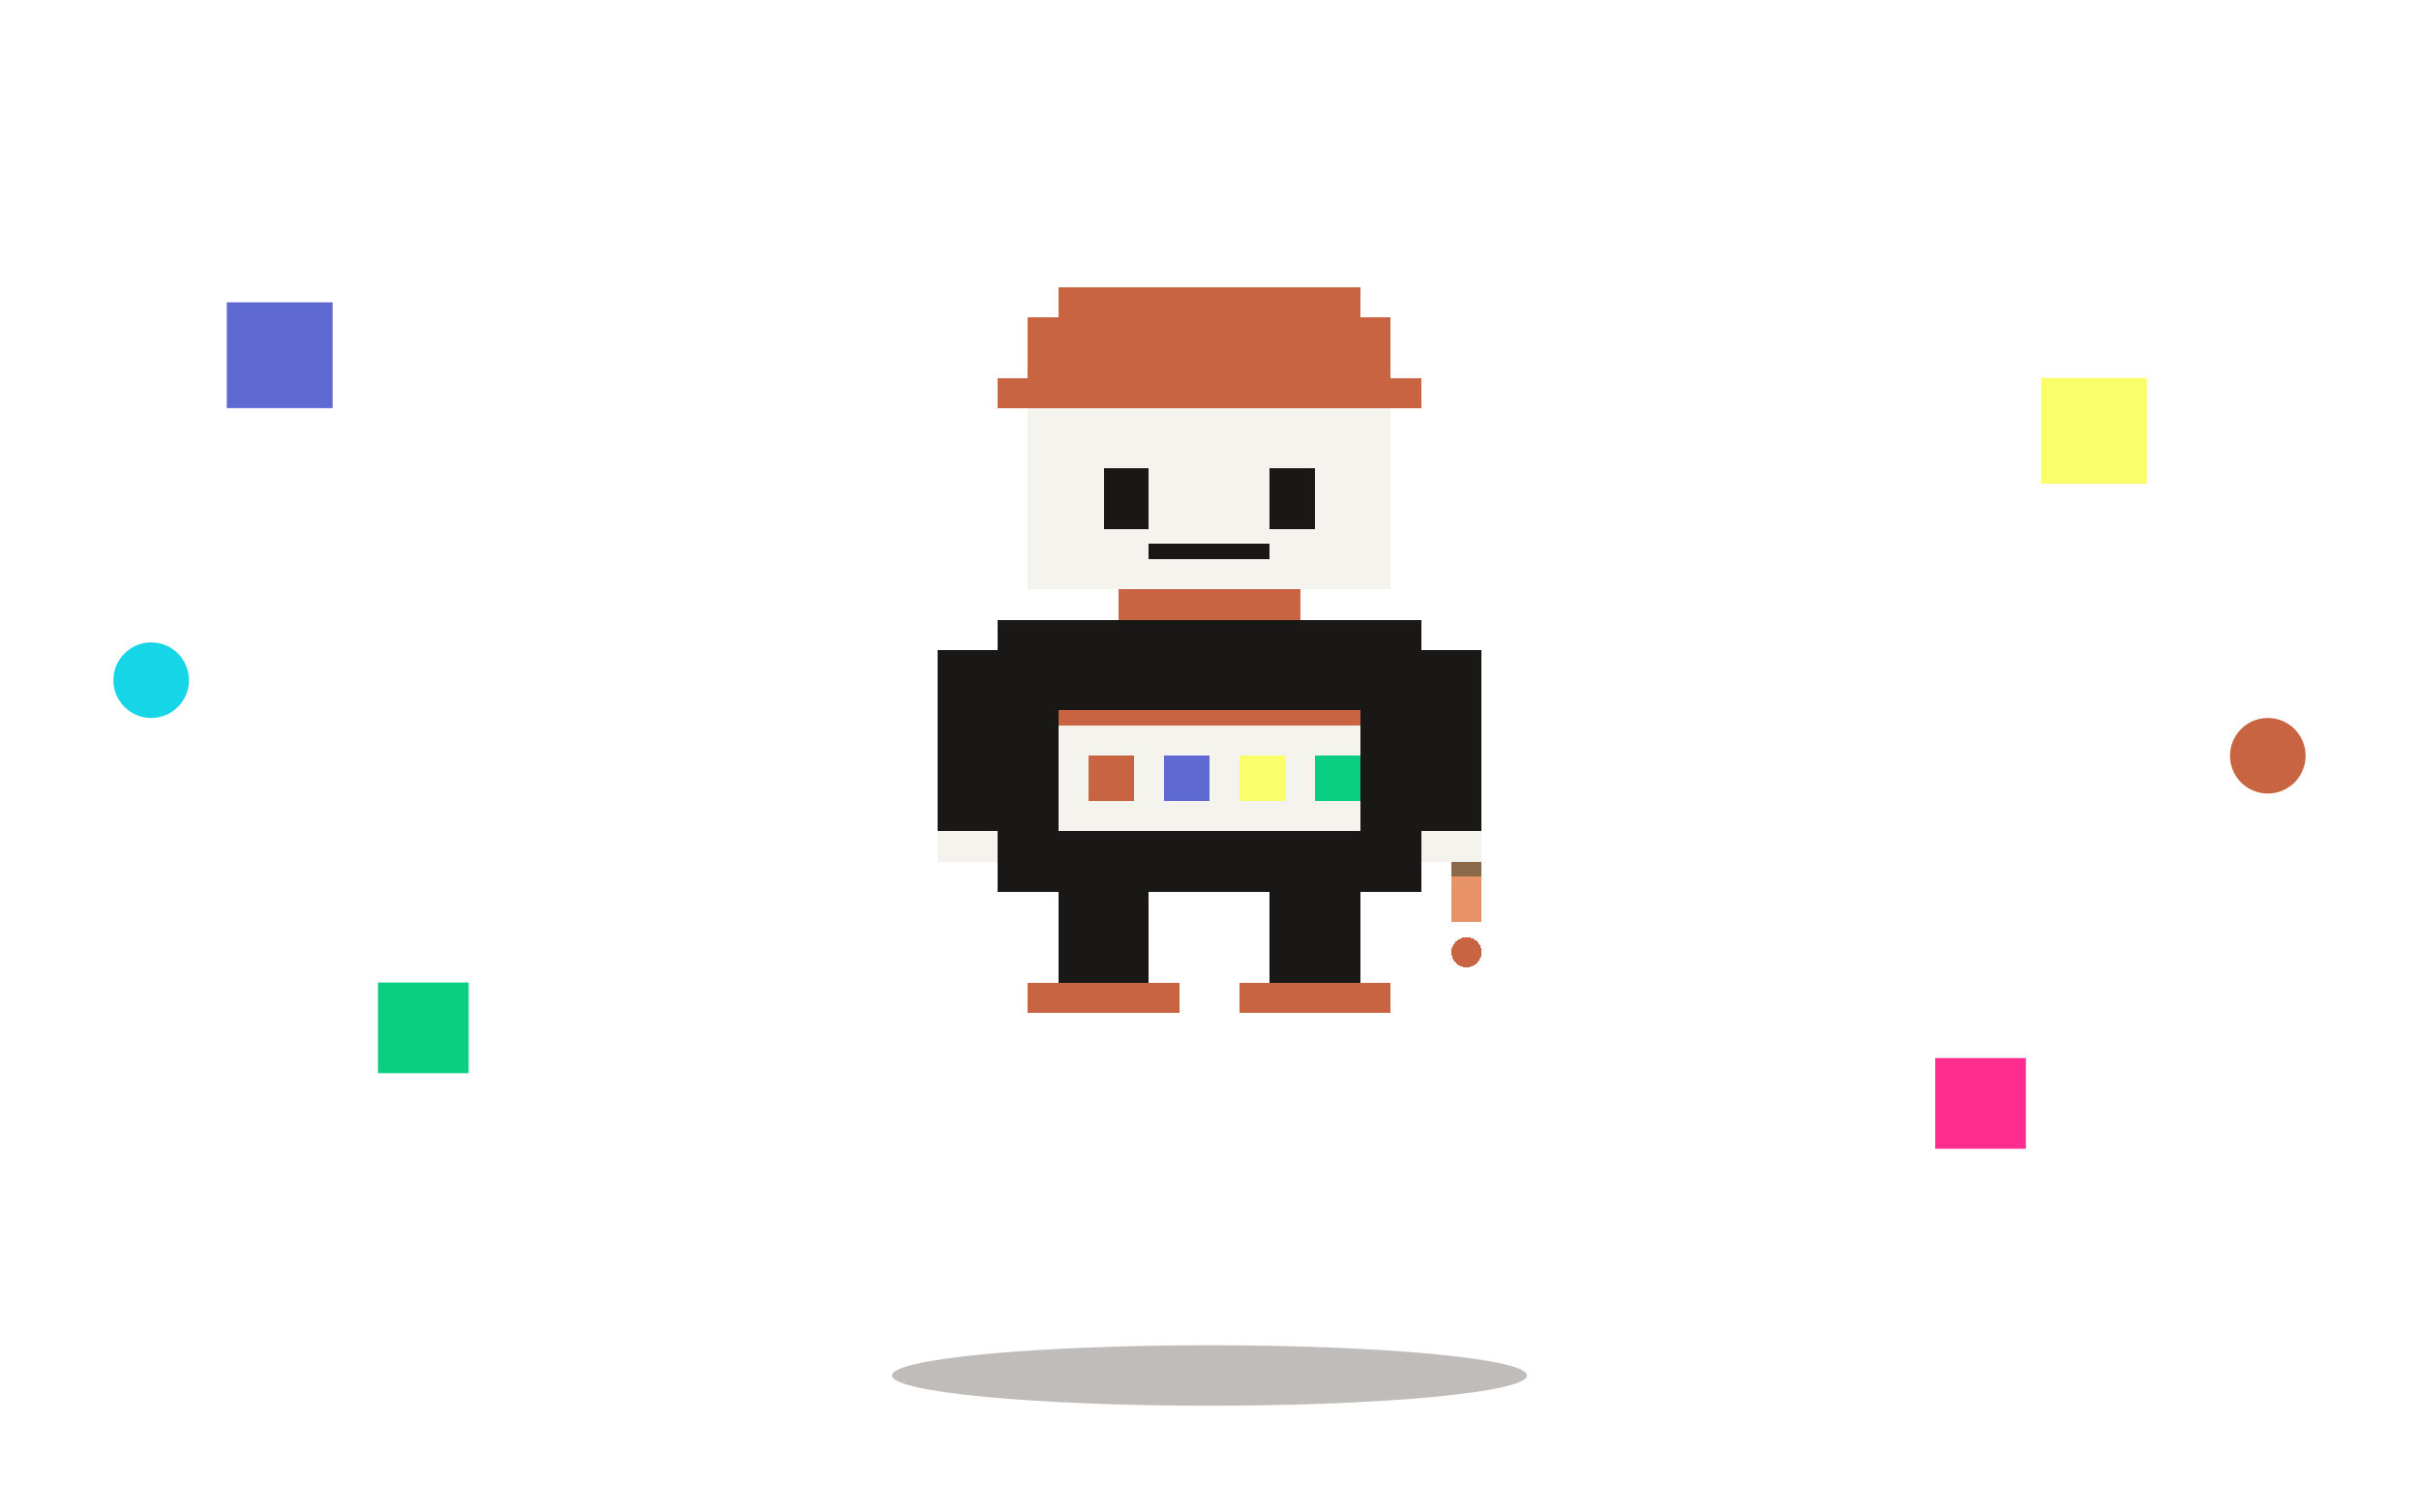
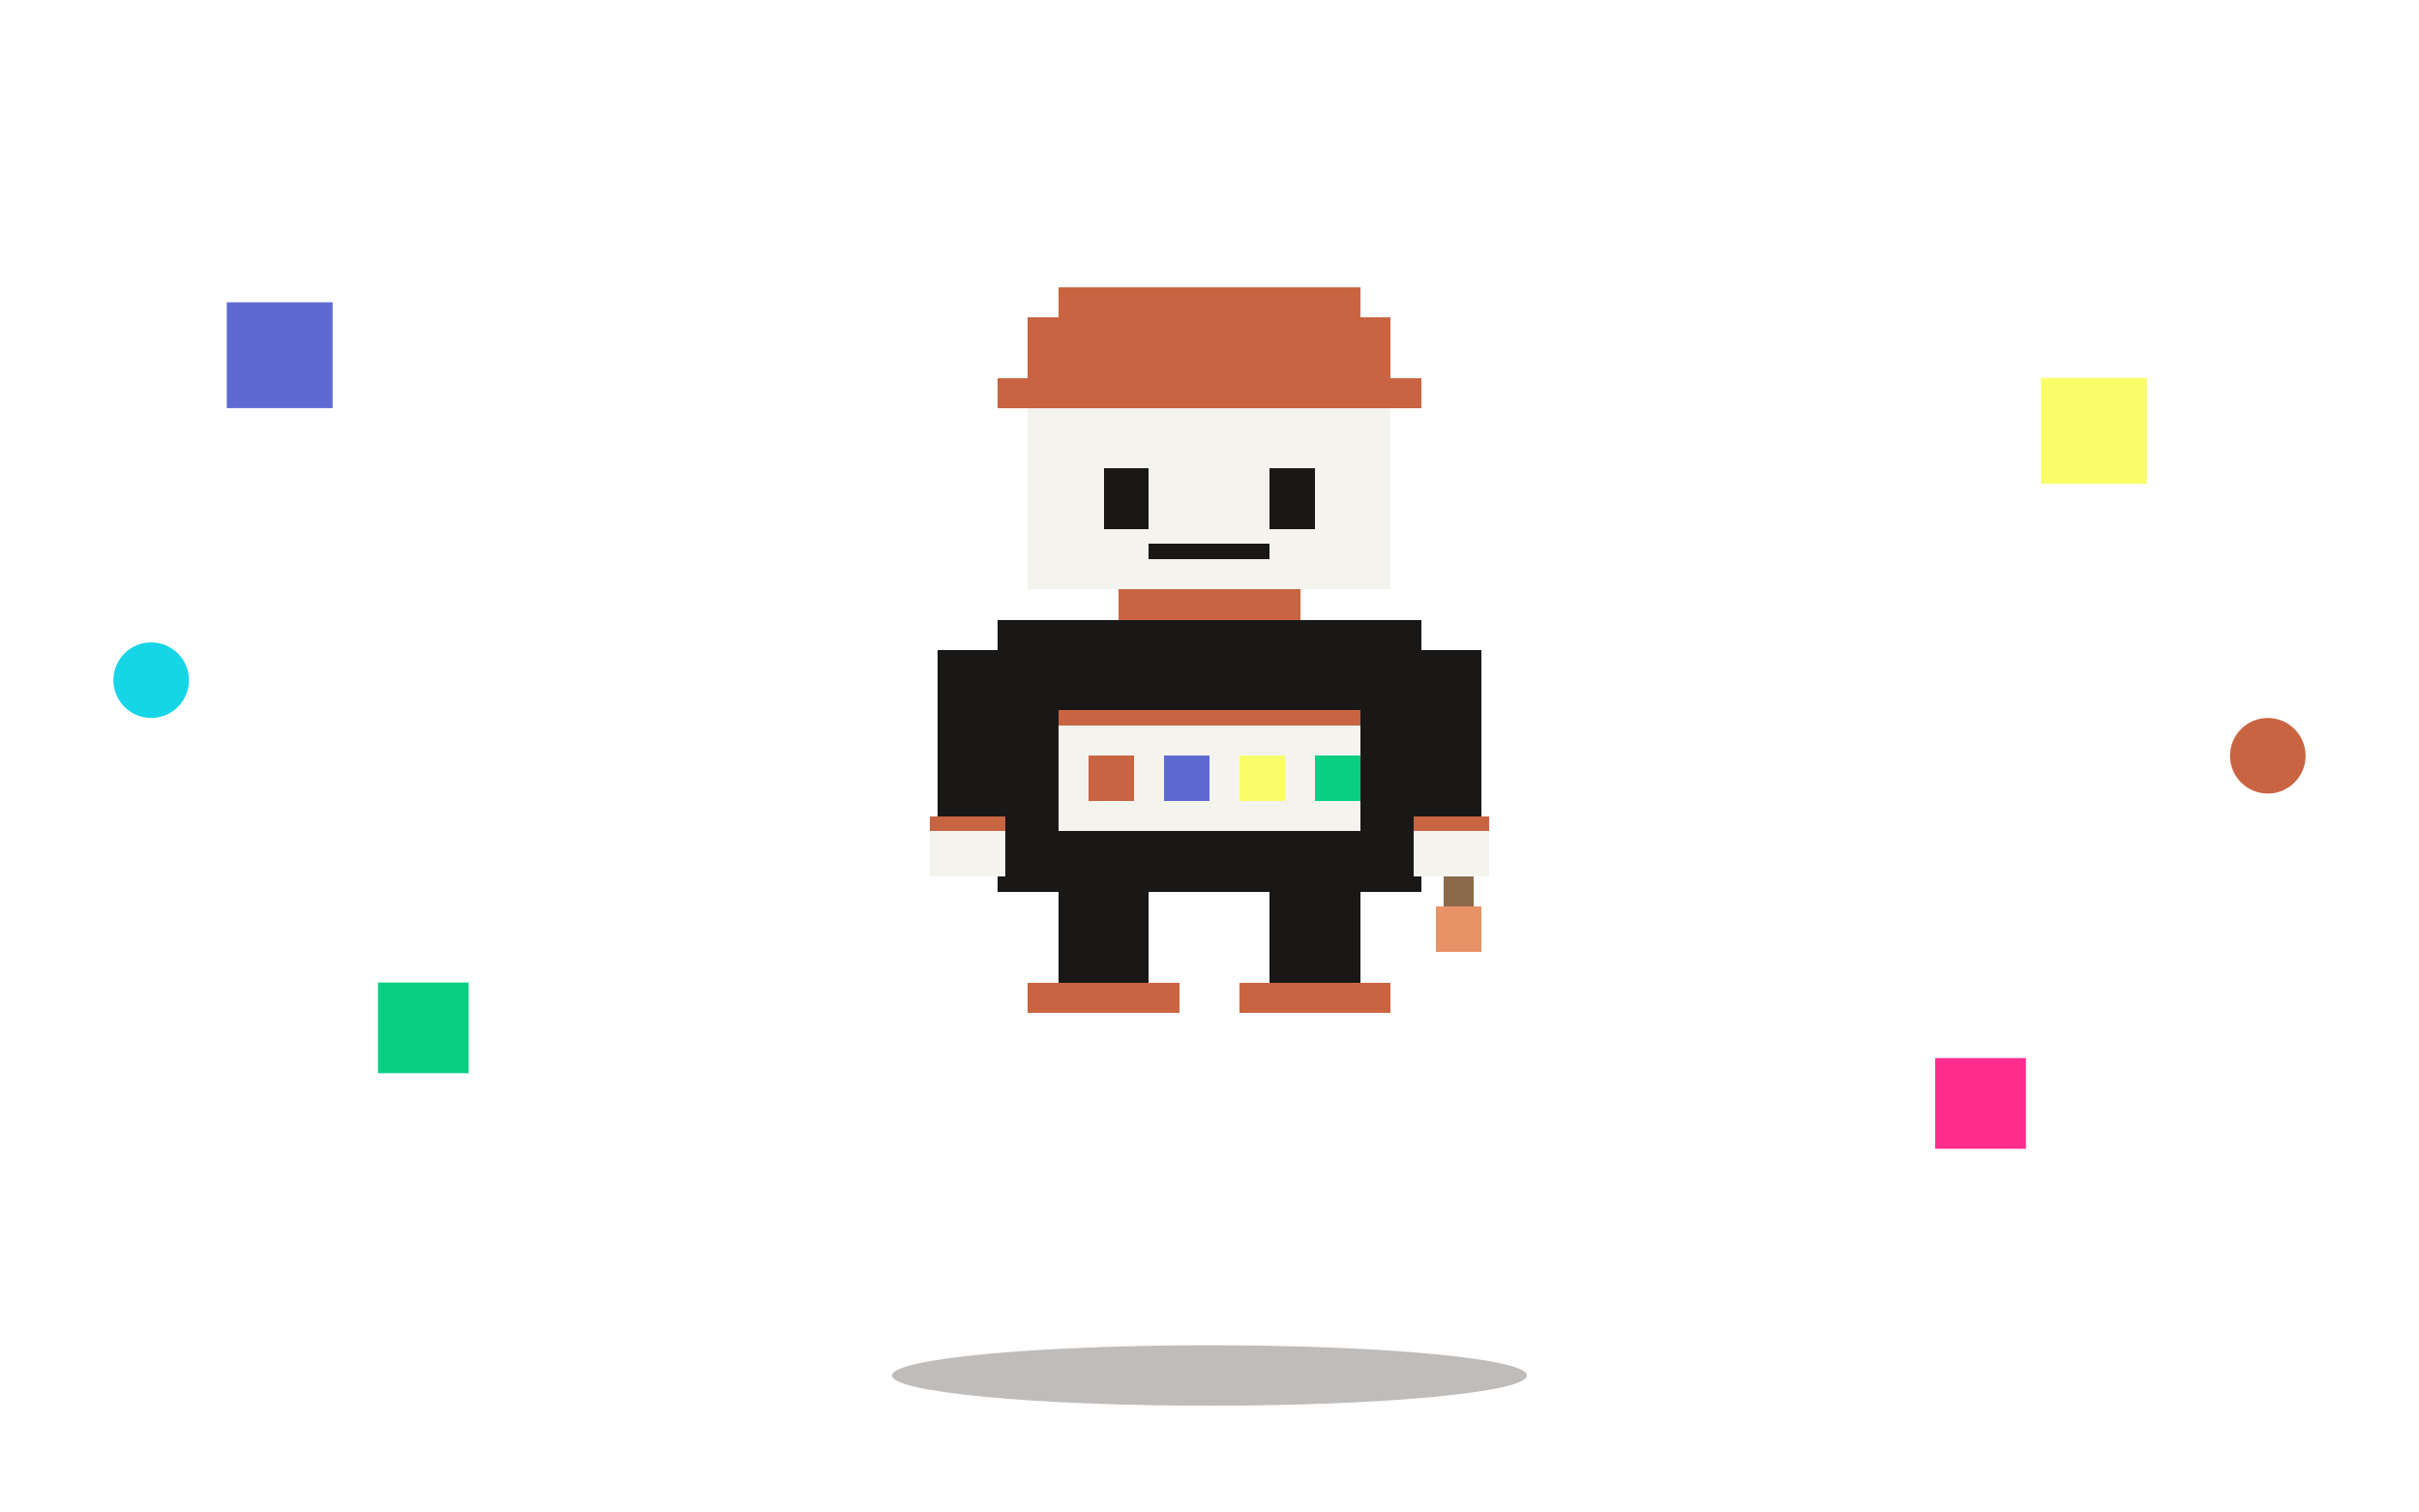
<svg xmlns="http://www.w3.org/2000/svg" viewBox="0 0 320 200" role="img" aria-label="Dancing palette-knight mascot">
  <defs>
    <style>
      .ink { fill: #191817; }
      .clay { fill: #c96442; }
      .cream { fill: #f4f3ee; }
      .accent { fill: #e89268; }
      .shadow { fill: #2a1e18; opacity: 0.3; }
    </style>
  </defs>
  <ellipse cx="160" cy="182" rx="42" ry="4" class="shadow">
    <animate attributeName="rx" values="42;36;42;30;42" dur="1.2s" repeatCount="indefinite" />
    <animate attributeName="opacity" values="0.3;0.45;0.3;0.5;0.3" dur="1.2s" repeatCount="indefinite" />
  </ellipse>
  <g>
    <rect x="30" y="40" width="14" height="14" fill="#5e6ad2">
      <animateTransform attributeName="transform" type="translate" values="0,0; 0,-8; 0,0; 0,8; 0,0" dur="1.2s" repeatCount="indefinite" />
      <animateTransform attributeName="transform" type="rotate" values="0 37 47; 20 37 47; -20 37 47; 0 37 47" dur="2.4s" repeatCount="indefinite" additive="sum" />
    </rect>
    <rect x="270" y="50" width="14" height="14" fill="#faff69">
      <animateTransform attributeName="transform" type="translate" values="0,0; 0,8; 0,0; 0,-8; 0,0" dur="1.2s" repeatCount="indefinite" />
      <animateTransform attributeName="transform" type="rotate" values="0 277 57; -25 277 57; 25 277 57; 0 277 57" dur="2.4s" repeatCount="indefinite" additive="sum" />
    </rect>
    <rect x="50" y="130" width="12" height="12" fill="#0acf83">
      <animateTransform attributeName="transform" type="translate" values="0,0; 4,-6; 0,0; -4,6; 0,0" dur="1.6s" repeatCount="indefinite" />
    </rect>
    <rect x="256" y="140" width="12" height="12" fill="#ff2d8e">
      <animateTransform attributeName="transform" type="translate" values="0,0; -4,-6; 0,0; 4,6; 0,0" dur="1.6s" repeatCount="indefinite" />
    </rect>
    <circle cx="20" cy="90" r="5" fill="#16d5e6">
      <animate attributeName="cy" values="90;82;90;98;90" dur="1.6s" repeatCount="indefinite" />
      <animate attributeName="opacity" values="0.9;0.4;0.9" dur="1.6s" repeatCount="indefinite" />
    </circle>
    <circle cx="300" cy="100" r="5" fill="#c96442">
      <animate attributeName="cy" values="100;92;100;108;100" dur="1.6s" repeatCount="indefinite" />
      <animate attributeName="opacity" values="0.9;0.4;0.9" dur="1.6s" repeatCount="indefinite" />
    </circle>
  </g>
  <g transform="translate(112, 38)">
    <animateTransform attributeName="transform" type="translate" values="112,38; 112,30; 112,38; 112,42; 112,38" dur="1.2s" repeatCount="indefinite" />
    <g shape-rendering="crispEdges">
      <rect x="28" y="0" width="40" height="4" class="clay" />
      <rect x="24" y="4" width="48" height="8" class="clay" />
      <rect x="20" y="12" width="56" height="4" class="clay" />
      <rect x="24" y="16" width="48" height="24" class="cream" />
      <rect x="34" y="24" width="6" height="8" class="ink">
        <animate attributeName="height" values="8;8;8;1;8" dur="3s" repeatCount="indefinite" />
        <animate attributeName="y" values="24;24;24;28;24" dur="3s" repeatCount="indefinite" />
      </rect>
      <rect x="56" y="24" width="6" height="8" class="ink">
        <animate attributeName="height" values="8;8;8;1;8" dur="3s" repeatCount="indefinite" />
        <animate attributeName="y" values="24;24;24;28;24" dur="3s" repeatCount="indefinite" />
      </rect>
      <rect x="40" y="34" width="16" height="2" class="ink" />
      <rect x="36" y="40" width="24" height="4" class="clay" />
      <rect x="20" y="44" width="56" height="36" class="ink" />
      <rect x="28" y="56" width="40" height="16" class="cream" />
      <rect x="28" y="56" width="40" height="2" class="clay" />
      <rect x="32" y="62" width="6" height="6" class="clay" />
      <rect x="42" y="62" width="6" height="6" fill="#5e6ad2" />
      <rect x="52" y="62" width="6" height="6" fill="#faff69" />
      <rect x="62" y="62" width="6" height="6" fill="#0acf83" />
    </g>
    <g transform="translate(16, 48)">
-       <animateTransform attributeName="transform" type="rotate" values="0 0 0; -30 0 0; 0 0 0; 30 0 0; 0 0 0" dur="1.2s" repeatCount="indefinite" additive="replace" />
-       <g shape-rendering="crispEdges">
-         <rect x="-4" y="0" width="8" height="24" class="ink" />
-         <rect x="-4" y="24" width="8" height="4" class="cream" />
+       <g>
+         <animateTransform attributeName="transform" type="rotate" values="0 0 0; -30 0 0; 0 0 0; 30 0 0; 0 0 0" dur="1.2s" repeatCount="indefinite" />
+         <g shape-rendering="crispEdges">
+           <rect x="-4" y="0" width="8" height="22" class="ink" />
+           <rect x="-5" y="22" width="10" height="8" class="cream" />
+           <rect x="-5" y="22" width="10" height="2" class="clay" />
+         </g>
      </g>
    </g>
    <g transform="translate(80, 48)">
-       <animateTransform attributeName="transform" type="rotate" values="0 0 0; 35 0 0; 0 0 0; -35 0 0; 0 0 0" dur="1.2s" repeatCount="indefinite" additive="replace" />
-       <g shape-rendering="crispEdges">
-         <rect x="-4" y="0" width="8" height="24" class="ink" />
-         <rect x="-4" y="24" width="8" height="4" class="cream" />
-         <rect x="0" y="28" width="4" height="2" fill="#8a6a4a" />
-         <rect x="0" y="30" width="4" height="6" class="accent" />
-         <circle cx="2" cy="40" r="2" class="clay">
-           <animate attributeName="opacity" values="0;1;0" dur="1.2s" repeatCount="indefinite" />
-           <animate attributeName="cy" values="40;50;60" dur="1.2s" repeatCount="indefinite" />
-         </circle>
+       <g>
+         <animateTransform attributeName="transform" type="rotate" values="0 0 0; 35 0 0; 0 0 0; -35 0 0; 0 0 0" dur="1.2s" repeatCount="indefinite" />
+         <g shape-rendering="crispEdges">
+           <rect x="-4" y="0" width="8" height="22" class="ink" />
+           <rect x="-5" y="22" width="10" height="8" class="cream" />
+           <rect x="-5" y="22" width="10" height="2" class="clay" />
+           <rect x="-1" y="30" width="4" height="4" fill="#8a6a4a" />
+           <rect x="-2" y="34" width="6" height="6" class="accent" />
+         </g>
      </g>
    </g>
    <g shape-rendering="crispEdges">
      <g>
        <animateTransform attributeName="transform" type="translate" values="0,0; 0,-2; 0,0; 0,2; 0,0" dur="1.2s" repeatCount="indefinite" />
        <rect x="28" y="80" width="12" height="16" class="ink" />
        <rect x="24" y="92" width="20" height="4" class="clay" />
      </g>
      <g>
        <animateTransform attributeName="transform" type="translate" values="0,0; 0,2; 0,0; 0,-2; 0,0" dur="1.2s" repeatCount="indefinite" />
        <rect x="56" y="80" width="12" height="16" class="ink" />
        <rect x="52" y="92" width="20" height="4" class="clay" />
      </g>
    </g>
  </g>
</svg>
